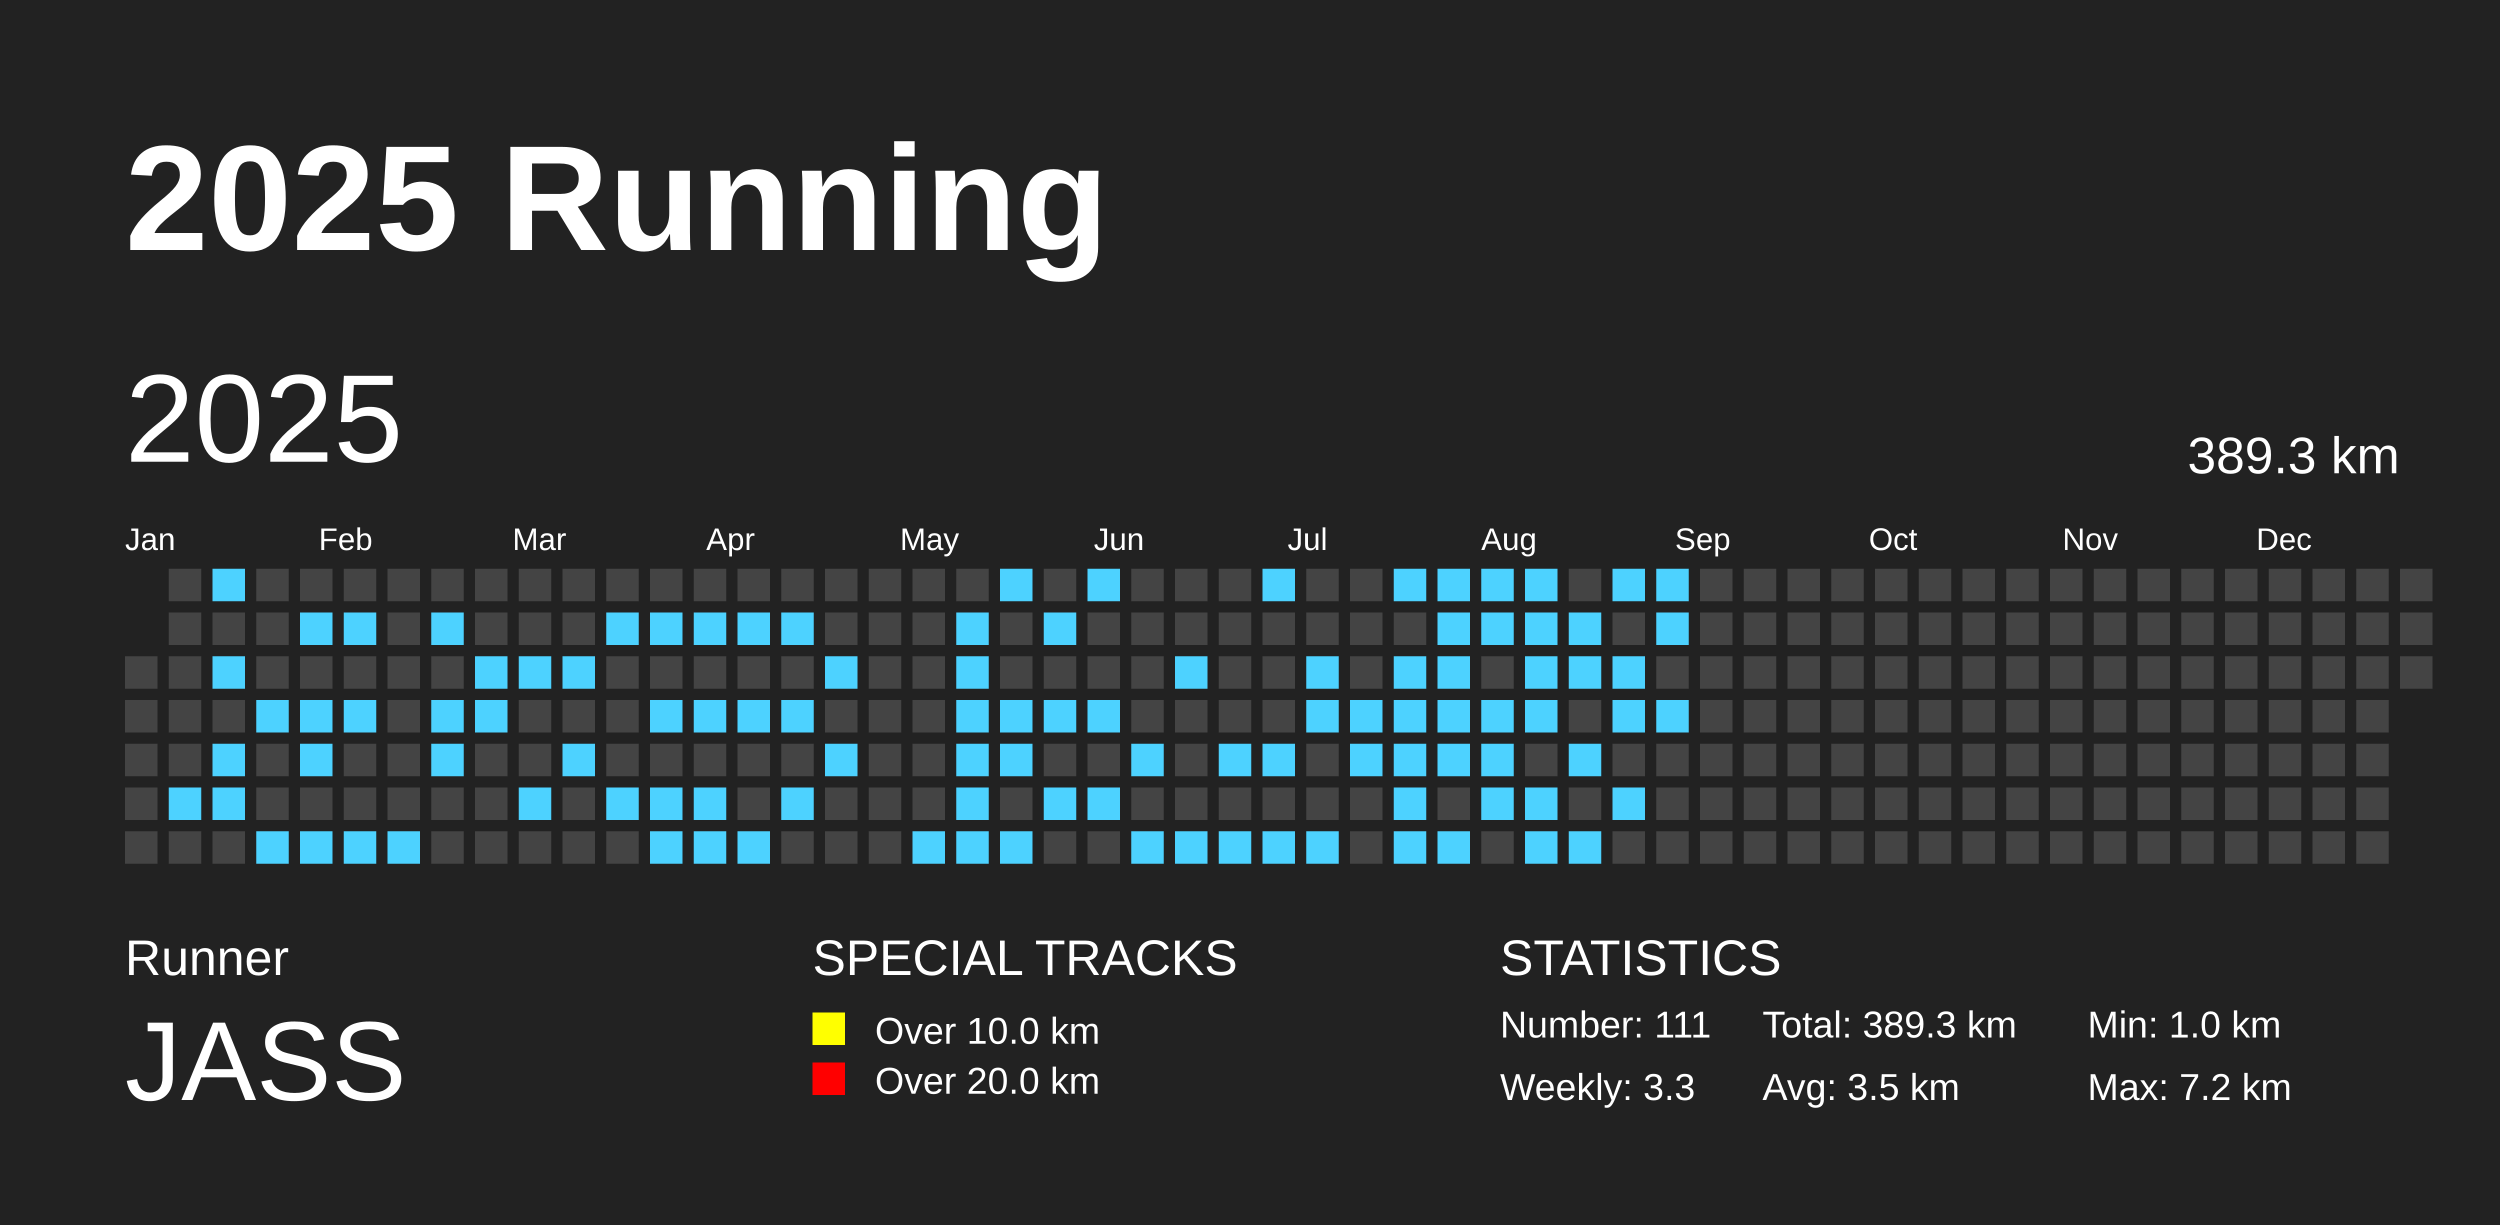
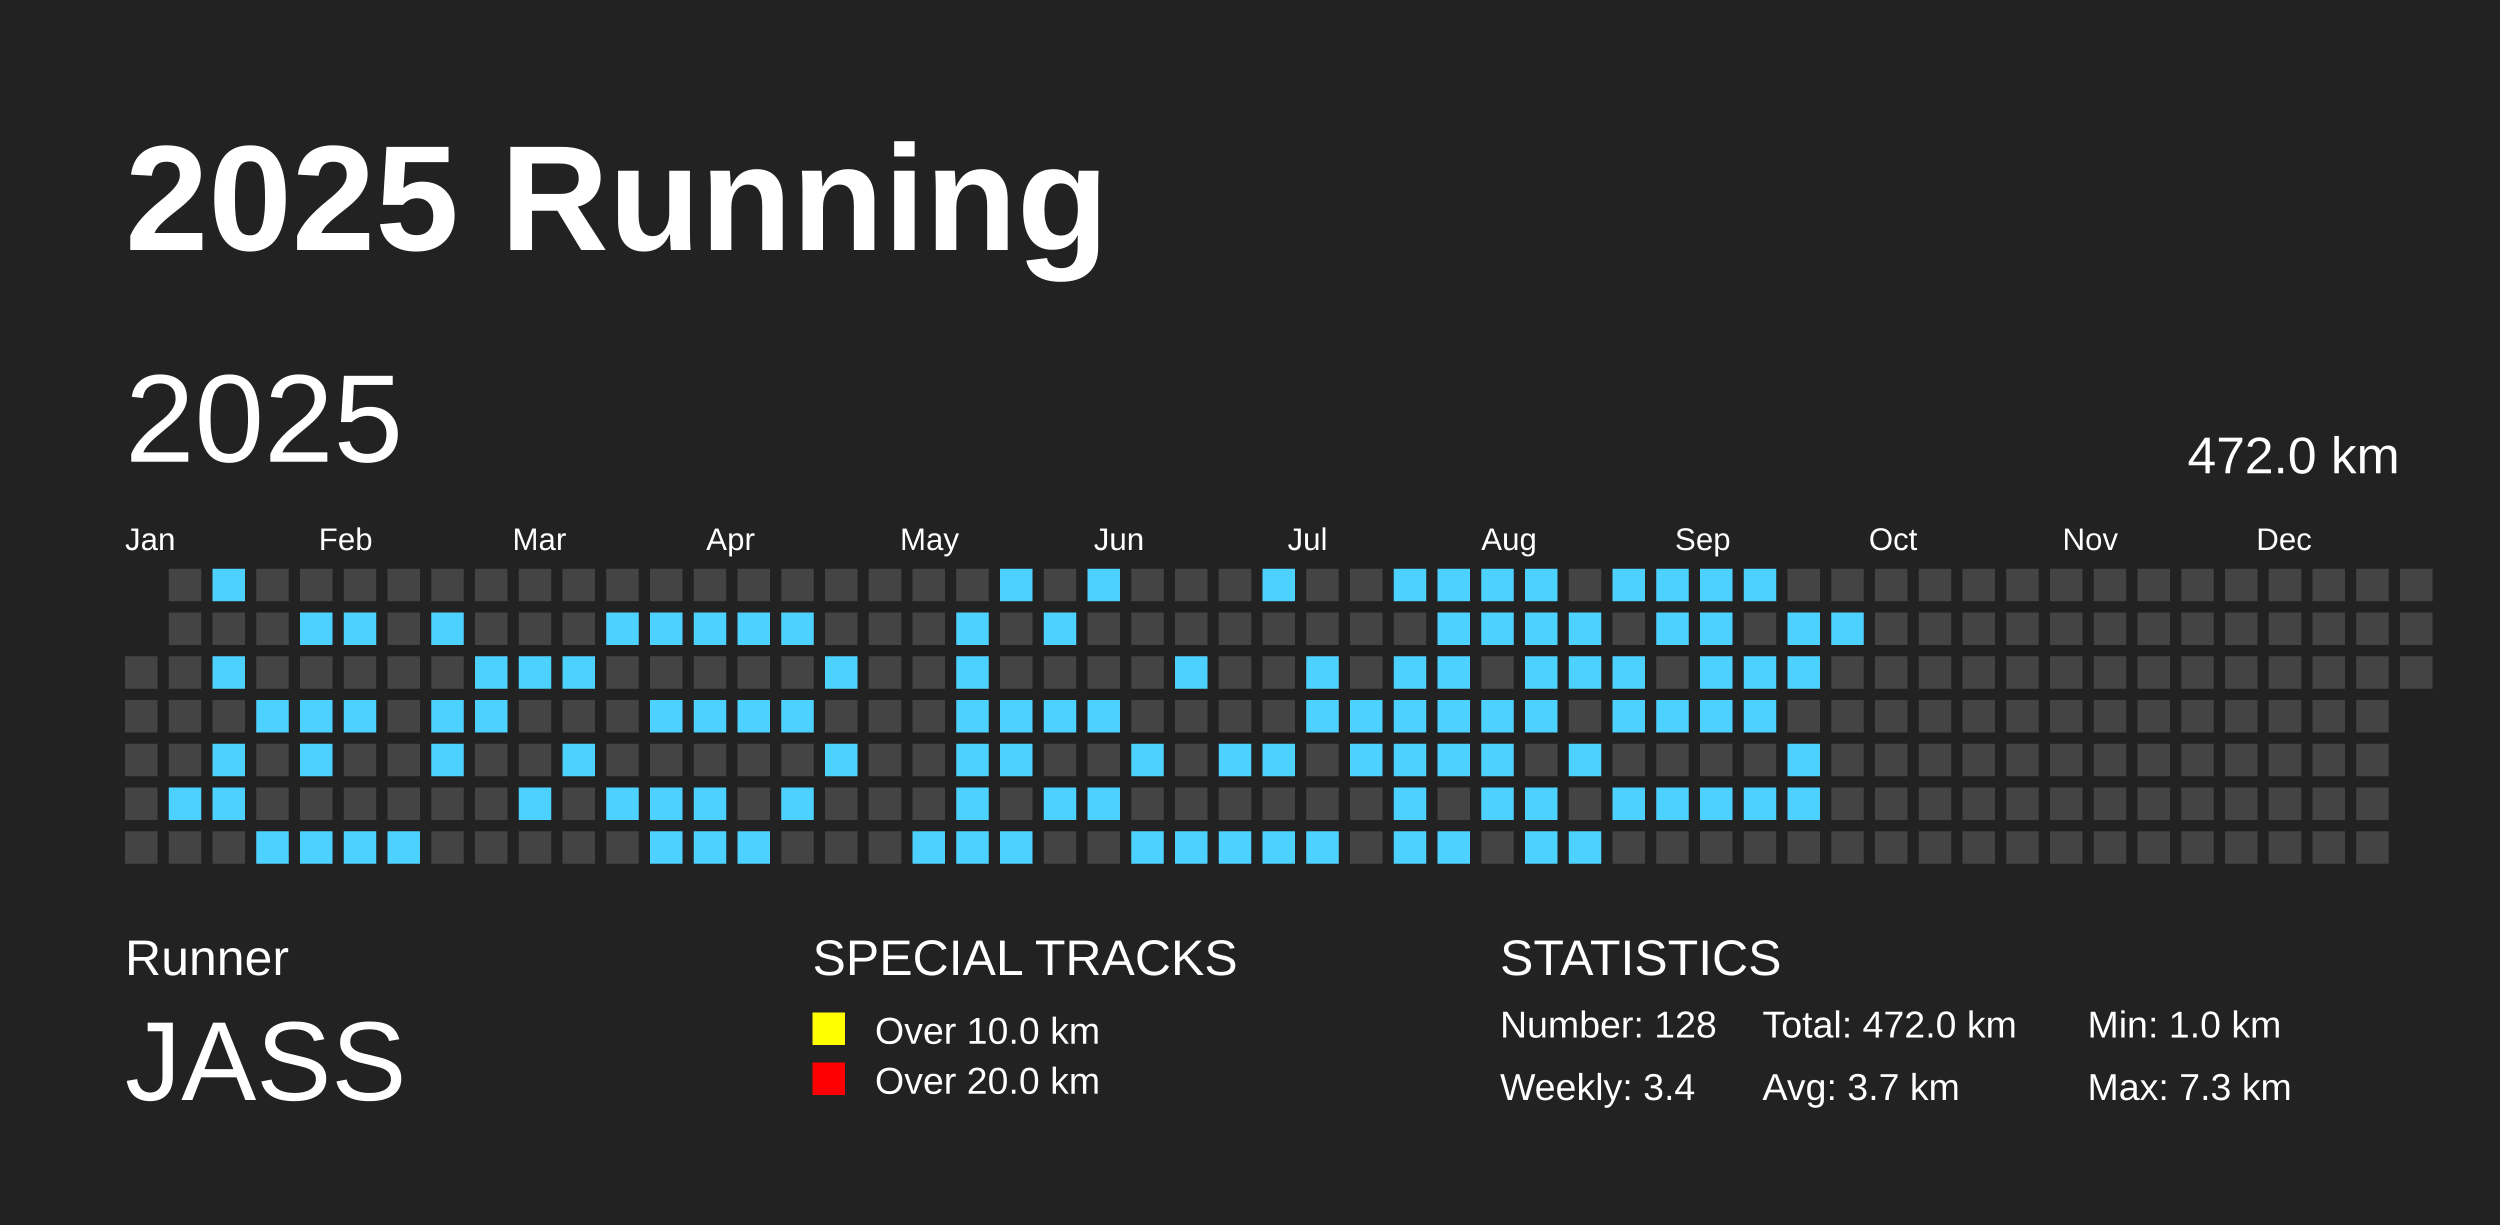
<svg xmlns="http://www.w3.org/2000/svg" baseProfile="full" height="98mm" version="1.1" viewBox="0,0,200,98" width="200mm">
  <defs />
  <rect fill="#222222" height="98" width="200" x="0" y="0" />
  <text fill="#FFFFFF" style="font-size:12px; font-family:Arial; font-weight:bold;" x="10" y="20">2025 Running</text>
  <text fill="#FFFFFF" style="font-size:4px; font-family:Arial" x="10" y="78">Runner</text>
  <text fill="#FFFFFF" style="font-size:9px; font-family:Arial" x="10" y="88">JASS</text>
  <text fill="#FFFFFF" style="font-size:4px; font-family:Arial" x="65" y="78">SPECIAL TRACKS</text>
  <rect fill="yellow" height="2.6" width="2.6" x="65" y="81" />
  <text fill="#FFFFFF" style="font-size:3px; font-family:Arial" x="70" y="83.5">Over 10.0 km</text>
  <rect fill="red" height="2.6" width="2.6" x="65" y="85" />
  <text fill="#FFFFFF" style="font-size:3px; font-family:Arial" x="70" y="87.5">Over 20.0 km</text>
  <text fill="#FFFFFF" style="font-size:4px; font-family:Arial" x="120" y="78">STATISTICS</text>
-   <text fill="#FFFFFF" style="font-size:3px; font-family:Arial" x="120" y="83">Number: 111</text>
-   <text fill="#FFFFFF" style="font-size:3px; font-family:Arial" x="120" y="88">Weekly: 3.3</text>
-   <text fill="#FFFFFF" style="font-size:3px; font-family:Arial" x="141" y="83">Total: 389.3 km</text>
-   <text fill="#FFFFFF" style="font-size:3px; font-family:Arial" x="141" y="88">Avg: 3.5 km</text>
+   <text fill="#FFFFFF" style="font-size:3px; font-family:Arial" x="120" y="83">Number: 128</text>
+   <text fill="#FFFFFF" style="font-size:3px; font-family:Arial" x="120" y="88">Weekly: 3.4</text>
+   <text fill="#FFFFFF" style="font-size:3px; font-family:Arial" x="141" y="83">Total: 472.0 km</text>
+   <text fill="#FFFFFF" style="font-size:3px; font-family:Arial" x="141" y="88">Avg: 3.7 km</text>
  <text fill="#FFFFFF" style="font-size:3px; font-family:Arial" x="167" y="83">Min: 1.0 km</text>
-   <text fill="#FFFFFF" style="font-size:3px; font-family:Arial" x="167" y="88">Max: 7.2 km</text>
+   <text fill="#FFFFFF" style="font-size:3px; font-family:Arial" x="167" y="88">Max: 7.3 km</text>
  <text dominant-baseline="hanging" fill="#FFFFFF" style="font-size:10.0px; font-family:Arial;" x="10" y="30">2025</text>
-   <text dominant-baseline="hanging" fill="#FFFFFF" style="font-size:4.125px; font-family:Arial;" x="175" y="35">389.3 km</text>
+   <text dominant-baseline="hanging" fill="#FFFFFF" style="font-size:4.125px; font-family:Arial;" x="175" y="35">472.0 km</text>
  <text fill="#FFFFFF" style="font-size:2.5px; font-family:Arial" x="10.0" y="44">Jan</text>
  <text fill="#FFFFFF" style="font-size:2.5px; font-family:Arial" x="25.5" y="44">Feb</text>
  <text fill="#FFFFFF" style="font-size:2.5px; font-family:Arial" x="41.0" y="44">Mar</text>
  <text fill="#FFFFFF" style="font-size:2.5px; font-family:Arial" x="56.5" y="44">Apr</text>
  <text fill="#FFFFFF" style="font-size:2.5px; font-family:Arial" x="72.0" y="44">May</text>
  <text fill="#FFFFFF" style="font-size:2.5px; font-family:Arial" x="87.5" y="44">Jun</text>
  <text fill="#FFFFFF" style="font-size:2.5px; font-family:Arial" x="103.0" y="44">Jul</text>
  <text fill="#FFFFFF" style="font-size:2.5px; font-family:Arial" x="118.5" y="44">Aug</text>
  <text fill="#FFFFFF" style="font-size:2.5px; font-family:Arial" x="134.0" y="44">Sep</text>
  <text fill="#FFFFFF" style="font-size:2.5px; font-family:Arial" x="149.5" y="44">Oct</text>
  <text fill="#FFFFFF" style="font-size:2.5px; font-family:Arial" x="165.0" y="44">Nov</text>
  <text fill="#FFFFFF" style="font-size:2.5px; font-family:Arial" x="180.5" y="44">Dec</text>
  <rect fill="#444444" height="2.6" width="2.6" x="10.0" y="52.5" />
  <rect fill="#444444" height="2.6" width="2.6" x="10.0" y="56.0" />
  <rect fill="#444444" height="2.6" width="2.6" x="10.0" y="59.5" />
  <rect fill="#444444" height="2.6" width="2.6" x="10.0" y="63.0" />
  <rect fill="#444444" height="2.6" width="2.6" x="10.0" y="66.5" />
  <rect fill="#444444" height="2.6" width="2.6" x="13.5" y="45.5" />
  <rect fill="#444444" height="2.6" width="2.6" x="13.5" y="49.0" />
  <rect fill="#444444" height="2.6" width="2.6" x="13.5" y="52.5" />
  <rect fill="#444444" height="2.6" width="2.6" x="13.5" y="56.0" />
  <rect fill="#444444" height="2.6" width="2.6" x="13.5" y="59.5" />
  <rect fill="#4DD2FF" height="2.6" width="2.6" x="13.5" y="63.0" />
  <rect fill="#444444" height="2.6" width="2.6" x="13.5" y="66.5" />
  <rect fill="#4DD2FF" height="2.6" width="2.6" x="17.0" y="45.5" />
  <rect fill="#444444" height="2.6" width="2.6" x="17.0" y="49.0" />
  <rect fill="#4DD2FF" height="2.6" width="2.6" x="17.0" y="52.5" />
  <rect fill="#444444" height="2.6" width="2.6" x="17.0" y="56.0" />
  <rect fill="#4DD2FF" height="2.6" width="2.6" x="17.0" y="59.5" />
  <rect fill="#4DD2FF" height="2.6" width="2.6" x="17.0" y="63.0" />
  <rect fill="#444444" height="2.6" width="2.6" x="17.0" y="66.5" />
  <rect fill="#444444" height="2.6" width="2.6" x="20.5" y="45.5" />
  <rect fill="#444444" height="2.6" width="2.6" x="20.5" y="49.0" />
  <rect fill="#444444" height="2.6" width="2.6" x="20.5" y="52.5" />
  <rect fill="#4DD2FF" height="2.6" width="2.6" x="20.5" y="56.0" />
  <rect fill="#444444" height="2.6" width="2.6" x="20.5" y="59.5" />
  <rect fill="#444444" height="2.6" width="2.6" x="20.5" y="63.0" />
  <rect fill="#4DD2FF" height="2.6" width="2.6" x="20.5" y="66.5" />
  <rect fill="#444444" height="2.6" width="2.6" x="24.0" y="45.5" />
  <rect fill="#4DD2FF" height="2.6" width="2.6" x="24.0" y="49.0" />
  <rect fill="#444444" height="2.6" width="2.6" x="24.0" y="52.5" />
  <rect fill="#4DD2FF" height="2.6" width="2.6" x="24.0" y="56.0" />
  <rect fill="#4DD2FF" height="2.6" width="2.6" x="24.0" y="59.5" />
  <rect fill="#444444" height="2.6" width="2.6" x="24.0" y="63.0" />
  <rect fill="#4DD2FF" height="2.6" width="2.6" x="24.0" y="66.5" />
  <rect fill="#444444" height="2.6" width="2.6" x="27.5" y="45.5" />
  <rect fill="#4DD2FF" height="2.6" width="2.6" x="27.5" y="49.0" />
  <rect fill="#444444" height="2.6" width="2.6" x="27.5" y="52.5" />
  <rect fill="#4DD2FF" height="2.6" width="2.6" x="27.5" y="56.0" />
  <rect fill="#444444" height="2.6" width="2.6" x="27.5" y="59.5" />
  <rect fill="#444444" height="2.6" width="2.6" x="27.5" y="63.0" />
  <rect fill="#4DD2FF" height="2.6" width="2.6" x="27.5" y="66.5" />
  <rect fill="#444444" height="2.6" width="2.6" x="31.0" y="45.5" />
  <rect fill="#444444" height="2.6" width="2.6" x="31.0" y="49.0" />
  <rect fill="#444444" height="2.6" width="2.6" x="31.0" y="52.5" />
  <rect fill="#444444" height="2.6" width="2.6" x="31.0" y="56.0" />
  <rect fill="#444444" height="2.6" width="2.6" x="31.0" y="59.5" />
  <rect fill="#444444" height="2.6" width="2.6" x="31.0" y="63.0" />
  <rect fill="#4DD2FF" height="2.6" width="2.6" x="31.0" y="66.5" />
  <rect fill="#444444" height="2.6" width="2.6" x="34.5" y="45.5" />
  <rect fill="#4DD2FF" height="2.6" width="2.6" x="34.5" y="49.0" />
  <rect fill="#444444" height="2.6" width="2.6" x="34.5" y="52.5" />
  <rect fill="#4DD2FF" height="2.6" width="2.6" x="34.5" y="56.0" />
  <rect fill="#4DD2FF" height="2.6" width="2.6" x="34.5" y="59.5" />
  <rect fill="#444444" height="2.6" width="2.6" x="34.5" y="63.0" />
  <rect fill="#444444" height="2.6" width="2.6" x="34.5" y="66.5" />
  <rect fill="#444444" height="2.6" width="2.6" x="38.0" y="45.5" />
  <rect fill="#444444" height="2.6" width="2.6" x="38.0" y="49.0" />
  <rect fill="#4DD2FF" height="2.6" width="2.6" x="38.0" y="52.5" />
  <rect fill="#4DD2FF" height="2.6" width="2.6" x="38.0" y="56.0" />
  <rect fill="#444444" height="2.6" width="2.6" x="38.0" y="59.5" />
  <rect fill="#444444" height="2.6" width="2.6" x="38.0" y="63.0" />
  <rect fill="#444444" height="2.6" width="2.6" x="38.0" y="66.5" />
  <rect fill="#444444" height="2.6" width="2.6" x="41.5" y="45.5" />
  <rect fill="#444444" height="2.6" width="2.6" x="41.5" y="49.0" />
  <rect fill="#4DD2FF" height="2.6" width="2.6" x="41.5" y="52.5" />
  <rect fill="#444444" height="2.6" width="2.6" x="41.5" y="56.0" />
  <rect fill="#444444" height="2.6" width="2.6" x="41.5" y="59.5" />
  <rect fill="#4DD2FF" height="2.6" width="2.6" x="41.5" y="63.0" />
  <rect fill="#444444" height="2.6" width="2.6" x="41.5" y="66.5" />
  <rect fill="#444444" height="2.6" width="2.6" x="45.0" y="45.5" />
  <rect fill="#444444" height="2.6" width="2.6" x="45.0" y="49.0" />
  <rect fill="#4DD2FF" height="2.6" width="2.6" x="45.0" y="52.5" />
  <rect fill="#444444" height="2.6" width="2.6" x="45.0" y="56.0" />
  <rect fill="#4DD2FF" height="2.6" width="2.6" x="45.0" y="59.5" />
  <rect fill="#444444" height="2.6" width="2.6" x="45.0" y="63.0" />
  <rect fill="#444444" height="2.6" width="2.6" x="45.0" y="66.5" />
  <rect fill="#444444" height="2.6" width="2.6" x="48.5" y="45.5" />
  <rect fill="#4DD2FF" height="2.6" width="2.6" x="48.5" y="49.0" />
  <rect fill="#444444" height="2.6" width="2.6" x="48.5" y="52.5" />
  <rect fill="#444444" height="2.6" width="2.6" x="48.5" y="56.0" />
  <rect fill="#444444" height="2.6" width="2.6" x="48.5" y="59.5" />
  <rect fill="#4DD2FF" height="2.6" width="2.6" x="48.5" y="63.0" />
  <rect fill="#444444" height="2.6" width="2.6" x="48.5" y="66.5" />
  <rect fill="#444444" height="2.6" width="2.6" x="52.0" y="45.5" />
  <rect fill="#4DD2FF" height="2.6" width="2.6" x="52.0" y="49.0" />
  <rect fill="#444444" height="2.6" width="2.6" x="52.0" y="52.5" />
  <rect fill="#4DD2FF" height="2.6" width="2.6" x="52.0" y="56.0" />
  <rect fill="#444444" height="2.6" width="2.6" x="52.0" y="59.5" />
  <rect fill="#4DD2FF" height="2.6" width="2.6" x="52.0" y="63.0" />
  <rect fill="#4DD2FF" height="2.6" width="2.6" x="52.0" y="66.5" />
  <rect fill="#444444" height="2.6" width="2.6" x="55.5" y="45.5" />
  <rect fill="#4DD2FF" height="2.6" width="2.6" x="55.5" y="49.0" />
  <rect fill="#444444" height="2.6" width="2.6" x="55.5" y="52.5" />
  <rect fill="#4DD2FF" height="2.6" width="2.6" x="55.5" y="56.0" />
  <rect fill="#444444" height="2.6" width="2.6" x="55.5" y="59.5" />
  <rect fill="#4DD2FF" height="2.6" width="2.6" x="55.5" y="63.0" />
  <rect fill="#4DD2FF" height="2.6" width="2.6" x="55.5" y="66.5" />
  <rect fill="#444444" height="2.6" width="2.6" x="59.0" y="45.5" />
  <rect fill="#4DD2FF" height="2.6" width="2.6" x="59.0" y="49.0" />
  <rect fill="#444444" height="2.6" width="2.6" x="59.0" y="52.5" />
  <rect fill="#4DD2FF" height="2.6" width="2.6" x="59.0" y="56.0" />
  <rect fill="#444444" height="2.6" width="2.6" x="59.0" y="59.5" />
  <rect fill="#444444" height="2.6" width="2.6" x="59.0" y="63.0" />
  <rect fill="#4DD2FF" height="2.6" width="2.6" x="59.0" y="66.5" />
  <rect fill="#444444" height="2.6" width="2.6" x="62.5" y="45.5" />
  <rect fill="#4DD2FF" height="2.6" width="2.6" x="62.5" y="49.0" />
  <rect fill="#444444" height="2.6" width="2.6" x="62.5" y="52.5" />
  <rect fill="#4DD2FF" height="2.6" width="2.6" x="62.5" y="56.0" />
  <rect fill="#444444" height="2.6" width="2.6" x="62.5" y="59.5" />
  <rect fill="#4DD2FF" height="2.6" width="2.6" x="62.5" y="63.0" />
  <rect fill="#444444" height="2.6" width="2.6" x="62.5" y="66.5" />
  <rect fill="#444444" height="2.6" width="2.6" x="66.0" y="45.5" />
  <rect fill="#444444" height="2.6" width="2.6" x="66.0" y="49.0" />
  <rect fill="#4DD2FF" height="2.6" width="2.6" x="66.0" y="52.5" />
  <rect fill="#444444" height="2.6" width="2.6" x="66.0" y="56.0" />
  <rect fill="#4DD2FF" height="2.6" width="2.6" x="66.0" y="59.5" />
  <rect fill="#444444" height="2.6" width="2.6" x="66.0" y="63.0" />
  <rect fill="#444444" height="2.6" width="2.6" x="66.0" y="66.5" />
  <rect fill="#444444" height="2.6" width="2.6" x="69.5" y="45.5" />
  <rect fill="#444444" height="2.6" width="2.6" x="69.5" y="49.0" />
  <rect fill="#444444" height="2.6" width="2.6" x="69.5" y="52.5" />
  <rect fill="#444444" height="2.6" width="2.6" x="69.5" y="56.0" />
  <rect fill="#444444" height="2.6" width="2.6" x="69.5" y="59.5" />
  <rect fill="#444444" height="2.6" width="2.6" x="69.5" y="63.0" />
  <rect fill="#444444" height="2.6" width="2.6" x="69.5" y="66.5" />
  <rect fill="#444444" height="2.6" width="2.6" x="73.0" y="45.5" />
  <rect fill="#444444" height="2.6" width="2.6" x="73.0" y="49.0" />
  <rect fill="#444444" height="2.6" width="2.6" x="73.0" y="52.5" />
  <rect fill="#444444" height="2.6" width="2.6" x="73.0" y="56.0" />
  <rect fill="#444444" height="2.6" width="2.6" x="73.0" y="59.5" />
  <rect fill="#444444" height="2.6" width="2.6" x="73.0" y="63.0" />
  <rect fill="#4DD2FF" height="2.6" width="2.6" x="73.0" y="66.5" />
  <rect fill="#444444" height="2.6" width="2.6" x="76.5" y="45.5" />
  <rect fill="#4DD2FF" height="2.6" width="2.6" x="76.5" y="49.0" />
  <rect fill="#4DD2FF" height="2.6" width="2.6" x="76.5" y="52.5" />
  <rect fill="#4DD2FF" height="2.6" width="2.6" x="76.5" y="56.0" />
  <rect fill="#4DD2FF" height="2.6" width="2.6" x="76.5" y="59.5" />
  <rect fill="#4DD2FF" height="2.6" width="2.6" x="76.5" y="63.0" />
  <rect fill="#4DD2FF" height="2.6" width="2.6" x="76.5" y="66.5" />
  <rect fill="#4DD2FF" height="2.6" width="2.6" x="80.0" y="45.5" />
  <rect fill="#444444" height="2.6" width="2.6" x="80.0" y="49.0" />
  <rect fill="#444444" height="2.6" width="2.6" x="80.0" y="52.5" />
  <rect fill="#4DD2FF" height="2.6" width="2.6" x="80.0" y="56.0" />
  <rect fill="#4DD2FF" height="2.6" width="2.6" x="80.0" y="59.5" />
  <rect fill="#444444" height="2.6" width="2.6" x="80.0" y="63.0" />
  <rect fill="#4DD2FF" height="2.6" width="2.6" x="80.0" y="66.5" />
  <rect fill="#444444" height="2.6" width="2.6" x="83.5" y="45.5" />
  <rect fill="#4DD2FF" height="2.6" width="2.6" x="83.5" y="49.0" />
  <rect fill="#444444" height="2.6" width="2.6" x="83.5" y="52.5" />
  <rect fill="#4DD2FF" height="2.6" width="2.6" x="83.5" y="56.0" />
  <rect fill="#444444" height="2.6" width="2.6" x="83.5" y="59.5" />
  <rect fill="#4DD2FF" height="2.6" width="2.6" x="83.5" y="63.0" />
  <rect fill="#444444" height="2.6" width="2.6" x="83.5" y="66.5" />
  <rect fill="#4DD2FF" height="2.6" width="2.6" x="87.0" y="45.5" />
  <rect fill="#444444" height="2.6" width="2.6" x="87.0" y="49.0" />
  <rect fill="#444444" height="2.6" width="2.6" x="87.0" y="52.5" />
  <rect fill="#4DD2FF" height="2.6" width="2.6" x="87.0" y="56.0" />
  <rect fill="#444444" height="2.6" width="2.6" x="87.0" y="59.5" />
  <rect fill="#4DD2FF" height="2.6" width="2.6" x="87.0" y="63.0" />
  <rect fill="#444444" height="2.6" width="2.6" x="87.0" y="66.5" />
  <rect fill="#444444" height="2.6" width="2.6" x="90.5" y="45.5" />
  <rect fill="#444444" height="2.6" width="2.6" x="90.5" y="49.0" />
  <rect fill="#444444" height="2.6" width="2.6" x="90.5" y="52.5" />
  <rect fill="#444444" height="2.6" width="2.6" x="90.5" y="56.0" />
  <rect fill="#4DD2FF" height="2.6" width="2.6" x="90.5" y="59.5" />
  <rect fill="#444444" height="2.6" width="2.6" x="90.5" y="63.0" />
  <rect fill="#4DD2FF" height="2.6" width="2.6" x="90.5" y="66.5" />
  <rect fill="#444444" height="2.6" width="2.6" x="94.0" y="45.5" />
  <rect fill="#444444" height="2.6" width="2.6" x="94.0" y="49.0" />
  <rect fill="#4DD2FF" height="2.6" width="2.6" x="94.0" y="52.5" />
  <rect fill="#444444" height="2.6" width="2.6" x="94.0" y="56.0" />
  <rect fill="#444444" height="2.6" width="2.6" x="94.0" y="59.5" />
  <rect fill="#444444" height="2.6" width="2.6" x="94.0" y="63.0" />
  <rect fill="#4DD2FF" height="2.6" width="2.6" x="94.0" y="66.5" />
  <rect fill="#444444" height="2.6" width="2.6" x="97.5" y="45.5" />
  <rect fill="#444444" height="2.6" width="2.6" x="97.5" y="49.0" />
  <rect fill="#444444" height="2.6" width="2.6" x="97.5" y="52.5" />
  <rect fill="#444444" height="2.6" width="2.6" x="97.5" y="56.0" />
  <rect fill="#4DD2FF" height="2.6" width="2.6" x="97.5" y="59.5" />
  <rect fill="#444444" height="2.6" width="2.6" x="97.5" y="63.0" />
  <rect fill="#4DD2FF" height="2.6" width="2.6" x="97.5" y="66.5" />
  <rect fill="#4DD2FF" height="2.6" width="2.6" x="101.0" y="45.5" />
  <rect fill="#444444" height="2.6" width="2.6" x="101.0" y="49.0" />
  <rect fill="#444444" height="2.6" width="2.6" x="101.0" y="52.5" />
  <rect fill="#444444" height="2.6" width="2.6" x="101.0" y="56.0" />
  <rect fill="#4DD2FF" height="2.6" width="2.6" x="101.0" y="59.5" />
  <rect fill="#444444" height="2.6" width="2.6" x="101.0" y="63.0" />
  <rect fill="#4DD2FF" height="2.6" width="2.6" x="101.0" y="66.5" />
  <rect fill="#444444" height="2.6" width="2.6" x="104.5" y="45.5" />
  <rect fill="#444444" height="2.6" width="2.6" x="104.5" y="49.0" />
  <rect fill="#4DD2FF" height="2.6" width="2.6" x="104.5" y="52.5" />
  <rect fill="#4DD2FF" height="2.6" width="2.6" x="104.5" y="56.0" />
  <rect fill="#444444" height="2.6" width="2.6" x="104.5" y="59.5" />
  <rect fill="#444444" height="2.6" width="2.6" x="104.5" y="63.0" />
  <rect fill="#4DD2FF" height="2.6" width="2.6" x="104.5" y="66.5" />
  <rect fill="#444444" height="2.6" width="2.6" x="108.0" y="45.5" />
  <rect fill="#444444" height="2.6" width="2.6" x="108.0" y="49.0" />
  <rect fill="#444444" height="2.6" width="2.6" x="108.0" y="52.5" />
  <rect fill="#4DD2FF" height="2.6" width="2.6" x="108.0" y="56.0" />
  <rect fill="#4DD2FF" height="2.6" width="2.6" x="108.0" y="59.5" />
  <rect fill="#444444" height="2.6" width="2.6" x="108.0" y="63.0" />
  <rect fill="#444444" height="2.6" width="2.6" x="108.0" y="66.5" />
  <rect fill="#4DD2FF" height="2.6" width="2.6" x="111.5" y="45.5" />
  <rect fill="#444444" height="2.6" width="2.6" x="111.5" y="49.0" />
  <rect fill="#4DD2FF" height="2.6" width="2.6" x="111.5" y="52.5" />
  <rect fill="#4DD2FF" height="2.6" width="2.6" x="111.5" y="56.0" />
  <rect fill="#4DD2FF" height="2.6" width="2.6" x="111.5" y="59.5" />
  <rect fill="#4DD2FF" height="2.6" width="2.6" x="111.5" y="63.0" />
  <rect fill="#4DD2FF" height="2.6" width="2.6" x="111.5" y="66.5" />
  <rect fill="#4DD2FF" height="2.6" width="2.6" x="115.0" y="45.5" />
  <rect fill="#4DD2FF" height="2.6" width="2.6" x="115.0" y="49.0" />
  <rect fill="#4DD2FF" height="2.6" width="2.6" x="115.0" y="52.5" />
  <rect fill="#4DD2FF" height="2.6" width="2.6" x="115.0" y="56.0" />
  <rect fill="#4DD2FF" height="2.6" width="2.6" x="115.0" y="59.5" />
  <rect fill="#444444" height="2.6" width="2.6" x="115.0" y="63.0" />
  <rect fill="#4DD2FF" height="2.6" width="2.6" x="115.0" y="66.5" />
  <rect fill="#4DD2FF" height="2.6" width="2.6" x="118.5" y="45.5" />
  <rect fill="#4DD2FF" height="2.6" width="2.6" x="118.5" y="49.0" />
  <rect fill="#444444" height="2.6" width="2.6" x="118.5" y="52.5" />
  <rect fill="#4DD2FF" height="2.6" width="2.6" x="118.5" y="56.0" />
  <rect fill="#4DD2FF" height="2.6" width="2.6" x="118.5" y="59.5" />
  <rect fill="#4DD2FF" height="2.6" width="2.6" x="118.5" y="63.0" />
  <rect fill="#444444" height="2.6" width="2.6" x="118.5" y="66.5" />
  <rect fill="#4DD2FF" height="2.6" width="2.6" x="122.0" y="45.5" />
  <rect fill="#4DD2FF" height="2.6" width="2.6" x="122.0" y="49.0" />
  <rect fill="#4DD2FF" height="2.6" width="2.6" x="122.0" y="52.5" />
  <rect fill="#4DD2FF" height="2.6" width="2.6" x="122.0" y="56.0" />
  <rect fill="#444444" height="2.6" width="2.6" x="122.0" y="59.5" />
  <rect fill="#4DD2FF" height="2.6" width="2.6" x="122.0" y="63.0" />
  <rect fill="#4DD2FF" height="2.6" width="2.6" x="122.0" y="66.5" />
  <rect fill="#444444" height="2.6" width="2.6" x="125.5" y="45.5" />
  <rect fill="#4DD2FF" height="2.6" width="2.6" x="125.5" y="49.0" />
  <rect fill="#4DD2FF" height="2.6" width="2.6" x="125.5" y="52.5" />
  <rect fill="#444444" height="2.6" width="2.6" x="125.5" y="56.0" />
  <rect fill="#4DD2FF" height="2.6" width="2.6" x="125.5" y="59.5" />
  <rect fill="#444444" height="2.6" width="2.6" x="125.5" y="63.0" />
  <rect fill="#4DD2FF" height="2.6" width="2.6" x="125.5" y="66.5" />
  <rect fill="#4DD2FF" height="2.6" width="2.6" x="129.0" y="45.5" />
  <rect fill="#444444" height="2.6" width="2.6" x="129.0" y="49.0" />
  <rect fill="#4DD2FF" height="2.6" width="2.6" x="129.0" y="52.5" />
  <rect fill="#4DD2FF" height="2.6" width="2.6" x="129.0" y="56.0" />
  <rect fill="#444444" height="2.6" width="2.6" x="129.0" y="59.5" />
  <rect fill="#4DD2FF" height="2.6" width="2.6" x="129.0" y="63.0" />
  <rect fill="#444444" height="2.6" width="2.6" x="129.0" y="66.5" />
  <rect fill="#4DD2FF" height="2.6" width="2.6" x="132.5" y="45.5" />
  <rect fill="#4DD2FF" height="2.6" width="2.6" x="132.5" y="49.0" />
  <rect fill="#444444" height="2.6" width="2.6" x="132.5" y="52.5" />
  <rect fill="#4DD2FF" height="2.6" width="2.6" x="132.5" y="56.0" />
  <rect fill="#444444" height="2.6" width="2.6" x="132.5" y="59.5" />
-   <rect fill="#444444" height="2.6" width="2.6" x="132.5" y="63.0" />
+   <rect fill="#4DD2FF" height="2.6" width="2.6" x="132.5" y="63.0" />
  <rect fill="#444444" height="2.6" width="2.6" x="132.5" y="66.5" />
-   <rect fill="#444444" height="2.6" width="2.6" x="136.0" y="45.5" />
-   <rect fill="#444444" height="2.6" width="2.6" x="136.0" y="49.0" />
-   <rect fill="#444444" height="2.6" width="2.6" x="136.0" y="52.5" />
-   <rect fill="#444444" height="2.6" width="2.6" x="136.0" y="56.0" />
+   <rect fill="#4DD2FF" height="2.6" width="2.6" x="136.0" y="45.5" />
+   <rect fill="#4DD2FF" height="2.6" width="2.6" x="136.0" y="49.0" />
+   <rect fill="#4DD2FF" height="2.6" width="2.6" x="136.0" y="52.5" />
+   <rect fill="#4DD2FF" height="2.6" width="2.6" x="136.0" y="56.0" />
  <rect fill="#444444" height="2.6" width="2.6" x="136.0" y="59.5" />
-   <rect fill="#444444" height="2.6" width="2.6" x="136.0" y="63.0" />
+   <rect fill="#4DD2FF" height="2.6" width="2.6" x="136.0" y="63.0" />
  <rect fill="#444444" height="2.6" width="2.6" x="136.0" y="66.5" />
-   <rect fill="#444444" height="2.6" width="2.6" x="139.5" y="45.5" />
+   <rect fill="#4DD2FF" height="2.6" width="2.6" x="139.5" y="45.5" />
  <rect fill="#444444" height="2.6" width="2.6" x="139.5" y="49.0" />
-   <rect fill="#444444" height="2.6" width="2.6" x="139.5" y="52.5" />
-   <rect fill="#444444" height="2.6" width="2.6" x="139.5" y="56.0" />
+   <rect fill="#4DD2FF" height="2.6" width="2.6" x="139.5" y="52.5" />
+   <rect fill="#4DD2FF" height="2.6" width="2.6" x="139.5" y="56.0" />
  <rect fill="#444444" height="2.6" width="2.6" x="139.5" y="59.5" />
-   <rect fill="#444444" height="2.6" width="2.6" x="139.5" y="63.0" />
+   <rect fill="#4DD2FF" height="2.6" width="2.6" x="139.5" y="63.0" />
  <rect fill="#444444" height="2.6" width="2.6" x="139.5" y="66.5" />
  <rect fill="#444444" height="2.6" width="2.6" x="143.0" y="45.5" />
-   <rect fill="#444444" height="2.6" width="2.6" x="143.0" y="49.0" />
-   <rect fill="#444444" height="2.6" width="2.6" x="143.0" y="52.5" />
+   <rect fill="#4DD2FF" height="2.6" width="2.6" x="143.0" y="49.0" />
+   <rect fill="#4DD2FF" height="2.6" width="2.6" x="143.0" y="52.5" />
  <rect fill="#444444" height="2.6" width="2.6" x="143.0" y="56.0" />
-   <rect fill="#444444" height="2.6" width="2.6" x="143.0" y="59.5" />
-   <rect fill="#444444" height="2.6" width="2.6" x="143.0" y="63.0" />
+   <rect fill="#4DD2FF" height="2.6" width="2.6" x="143.0" y="59.5" />
+   <rect fill="#4DD2FF" height="2.6" width="2.6" x="143.0" y="63.0" />
  <rect fill="#444444" height="2.6" width="2.6" x="143.0" y="66.5" />
  <rect fill="#444444" height="2.6" width="2.6" x="146.5" y="45.5" />
-   <rect fill="#444444" height="2.6" width="2.6" x="146.5" y="49.0" />
+   <rect fill="#4DD2FF" height="2.6" width="2.6" x="146.5" y="49.0" />
  <rect fill="#444444" height="2.6" width="2.6" x="146.5" y="52.5" />
  <rect fill="#444444" height="2.6" width="2.6" x="146.5" y="56.0" />
  <rect fill="#444444" height="2.6" width="2.6" x="146.5" y="59.5" />
  <rect fill="#444444" height="2.6" width="2.6" x="146.5" y="63.0" />
  <rect fill="#444444" height="2.6" width="2.6" x="146.5" y="66.5" />
  <rect fill="#444444" height="2.6" width="2.6" x="150.0" y="45.5" />
  <rect fill="#444444" height="2.6" width="2.6" x="150.0" y="49.0" />
  <rect fill="#444444" height="2.6" width="2.6" x="150.0" y="52.5" />
  <rect fill="#444444" height="2.6" width="2.6" x="150.0" y="56.0" />
  <rect fill="#444444" height="2.6" width="2.6" x="150.0" y="59.5" />
  <rect fill="#444444" height="2.6" width="2.6" x="150.0" y="63.0" />
  <rect fill="#444444" height="2.6" width="2.6" x="150.0" y="66.5" />
  <rect fill="#444444" height="2.6" width="2.6" x="153.5" y="45.5" />
  <rect fill="#444444" height="2.6" width="2.6" x="153.5" y="49.0" />
  <rect fill="#444444" height="2.6" width="2.6" x="153.5" y="52.5" />
  <rect fill="#444444" height="2.6" width="2.6" x="153.5" y="56.0" />
  <rect fill="#444444" height="2.6" width="2.6" x="153.5" y="59.5" />
  <rect fill="#444444" height="2.6" width="2.6" x="153.5" y="63.0" />
  <rect fill="#444444" height="2.6" width="2.6" x="153.5" y="66.5" />
  <rect fill="#444444" height="2.6" width="2.6" x="157.0" y="45.5" />
  <rect fill="#444444" height="2.6" width="2.6" x="157.0" y="49.0" />
  <rect fill="#444444" height="2.6" width="2.6" x="157.0" y="52.5" />
  <rect fill="#444444" height="2.6" width="2.6" x="157.0" y="56.0" />
  <rect fill="#444444" height="2.6" width="2.6" x="157.0" y="59.5" />
  <rect fill="#444444" height="2.6" width="2.6" x="157.0" y="63.0" />
  <rect fill="#444444" height="2.6" width="2.6" x="157.0" y="66.5" />
  <rect fill="#444444" height="2.6" width="2.6" x="160.5" y="45.5" />
  <rect fill="#444444" height="2.6" width="2.6" x="160.5" y="49.0" />
  <rect fill="#444444" height="2.6" width="2.6" x="160.5" y="52.5" />
  <rect fill="#444444" height="2.6" width="2.6" x="160.5" y="56.0" />
  <rect fill="#444444" height="2.6" width="2.6" x="160.5" y="59.5" />
  <rect fill="#444444" height="2.6" width="2.6" x="160.5" y="63.0" />
  <rect fill="#444444" height="2.6" width="2.6" x="160.5" y="66.5" />
  <rect fill="#444444" height="2.6" width="2.6" x="164.0" y="45.5" />
  <rect fill="#444444" height="2.6" width="2.6" x="164.0" y="49.0" />
  <rect fill="#444444" height="2.6" width="2.6" x="164.0" y="52.5" />
  <rect fill="#444444" height="2.6" width="2.6" x="164.0" y="56.0" />
  <rect fill="#444444" height="2.6" width="2.6" x="164.0" y="59.5" />
  <rect fill="#444444" height="2.6" width="2.6" x="164.0" y="63.0" />
  <rect fill="#444444" height="2.6" width="2.6" x="164.0" y="66.5" />
  <rect fill="#444444" height="2.6" width="2.6" x="167.5" y="45.5" />
  <rect fill="#444444" height="2.6" width="2.6" x="167.5" y="49.0" />
  <rect fill="#444444" height="2.6" width="2.6" x="167.5" y="52.5" />
  <rect fill="#444444" height="2.6" width="2.6" x="167.5" y="56.0" />
  <rect fill="#444444" height="2.6" width="2.6" x="167.5" y="59.5" />
  <rect fill="#444444" height="2.6" width="2.6" x="167.5" y="63.0" />
  <rect fill="#444444" height="2.6" width="2.6" x="167.5" y="66.5" />
  <rect fill="#444444" height="2.6" width="2.6" x="171.0" y="45.5" />
  <rect fill="#444444" height="2.6" width="2.6" x="171.0" y="49.0" />
  <rect fill="#444444" height="2.6" width="2.6" x="171.0" y="52.5" />
  <rect fill="#444444" height="2.6" width="2.6" x="171.0" y="56.0" />
  <rect fill="#444444" height="2.6" width="2.6" x="171.0" y="59.5" />
  <rect fill="#444444" height="2.6" width="2.6" x="171.0" y="63.0" />
  <rect fill="#444444" height="2.6" width="2.6" x="171.0" y="66.5" />
  <rect fill="#444444" height="2.6" width="2.6" x="174.5" y="45.5" />
  <rect fill="#444444" height="2.6" width="2.6" x="174.5" y="49.0" />
  <rect fill="#444444" height="2.6" width="2.6" x="174.5" y="52.5" />
  <rect fill="#444444" height="2.6" width="2.6" x="174.5" y="56.0" />
  <rect fill="#444444" height="2.6" width="2.6" x="174.5" y="59.5" />
  <rect fill="#444444" height="2.6" width="2.6" x="174.5" y="63.0" />
  <rect fill="#444444" height="2.6" width="2.6" x="174.5" y="66.5" />
  <rect fill="#444444" height="2.6" width="2.6" x="178.0" y="45.5" />
  <rect fill="#444444" height="2.6" width="2.6" x="178.0" y="49.0" />
  <rect fill="#444444" height="2.6" width="2.6" x="178.0" y="52.5" />
  <rect fill="#444444" height="2.6" width="2.6" x="178.0" y="56.0" />
  <rect fill="#444444" height="2.6" width="2.6" x="178.0" y="59.5" />
  <rect fill="#444444" height="2.6" width="2.6" x="178.0" y="63.0" />
  <rect fill="#444444" height="2.6" width="2.6" x="178.0" y="66.5" />
  <rect fill="#444444" height="2.6" width="2.6" x="181.5" y="45.5" />
  <rect fill="#444444" height="2.6" width="2.6" x="181.5" y="49.0" />
  <rect fill="#444444" height="2.6" width="2.6" x="181.5" y="52.5" />
  <rect fill="#444444" height="2.6" width="2.6" x="181.5" y="56.0" />
  <rect fill="#444444" height="2.6" width="2.6" x="181.5" y="59.5" />
  <rect fill="#444444" height="2.6" width="2.6" x="181.5" y="63.0" />
  <rect fill="#444444" height="2.6" width="2.6" x="181.5" y="66.5" />
  <rect fill="#444444" height="2.6" width="2.6" x="185.0" y="45.5" />
  <rect fill="#444444" height="2.6" width="2.6" x="185.0" y="49.0" />
  <rect fill="#444444" height="2.6" width="2.6" x="185.0" y="52.5" />
  <rect fill="#444444" height="2.6" width="2.6" x="185.0" y="56.0" />
  <rect fill="#444444" height="2.6" width="2.6" x="185.0" y="59.5" />
  <rect fill="#444444" height="2.6" width="2.6" x="185.0" y="63.0" />
  <rect fill="#444444" height="2.6" width="2.6" x="185.0" y="66.5" />
  <rect fill="#444444" height="2.6" width="2.6" x="188.5" y="45.5" />
  <rect fill="#444444" height="2.6" width="2.6" x="188.5" y="49.0" />
  <rect fill="#444444" height="2.6" width="2.6" x="188.5" y="52.5" />
  <rect fill="#444444" height="2.6" width="2.6" x="188.5" y="56.0" />
  <rect fill="#444444" height="2.6" width="2.6" x="188.5" y="59.5" />
  <rect fill="#444444" height="2.6" width="2.6" x="188.5" y="63.0" />
  <rect fill="#444444" height="2.6" width="2.6" x="188.5" y="66.5" />
  <rect fill="#444444" height="2.6" width="2.6" x="192.0" y="45.5" />
  <rect fill="#444444" height="2.6" width="2.6" x="192.0" y="49.0" />
  <rect fill="#444444" height="2.6" width="2.6" x="192.0" y="52.5" />
</svg>
